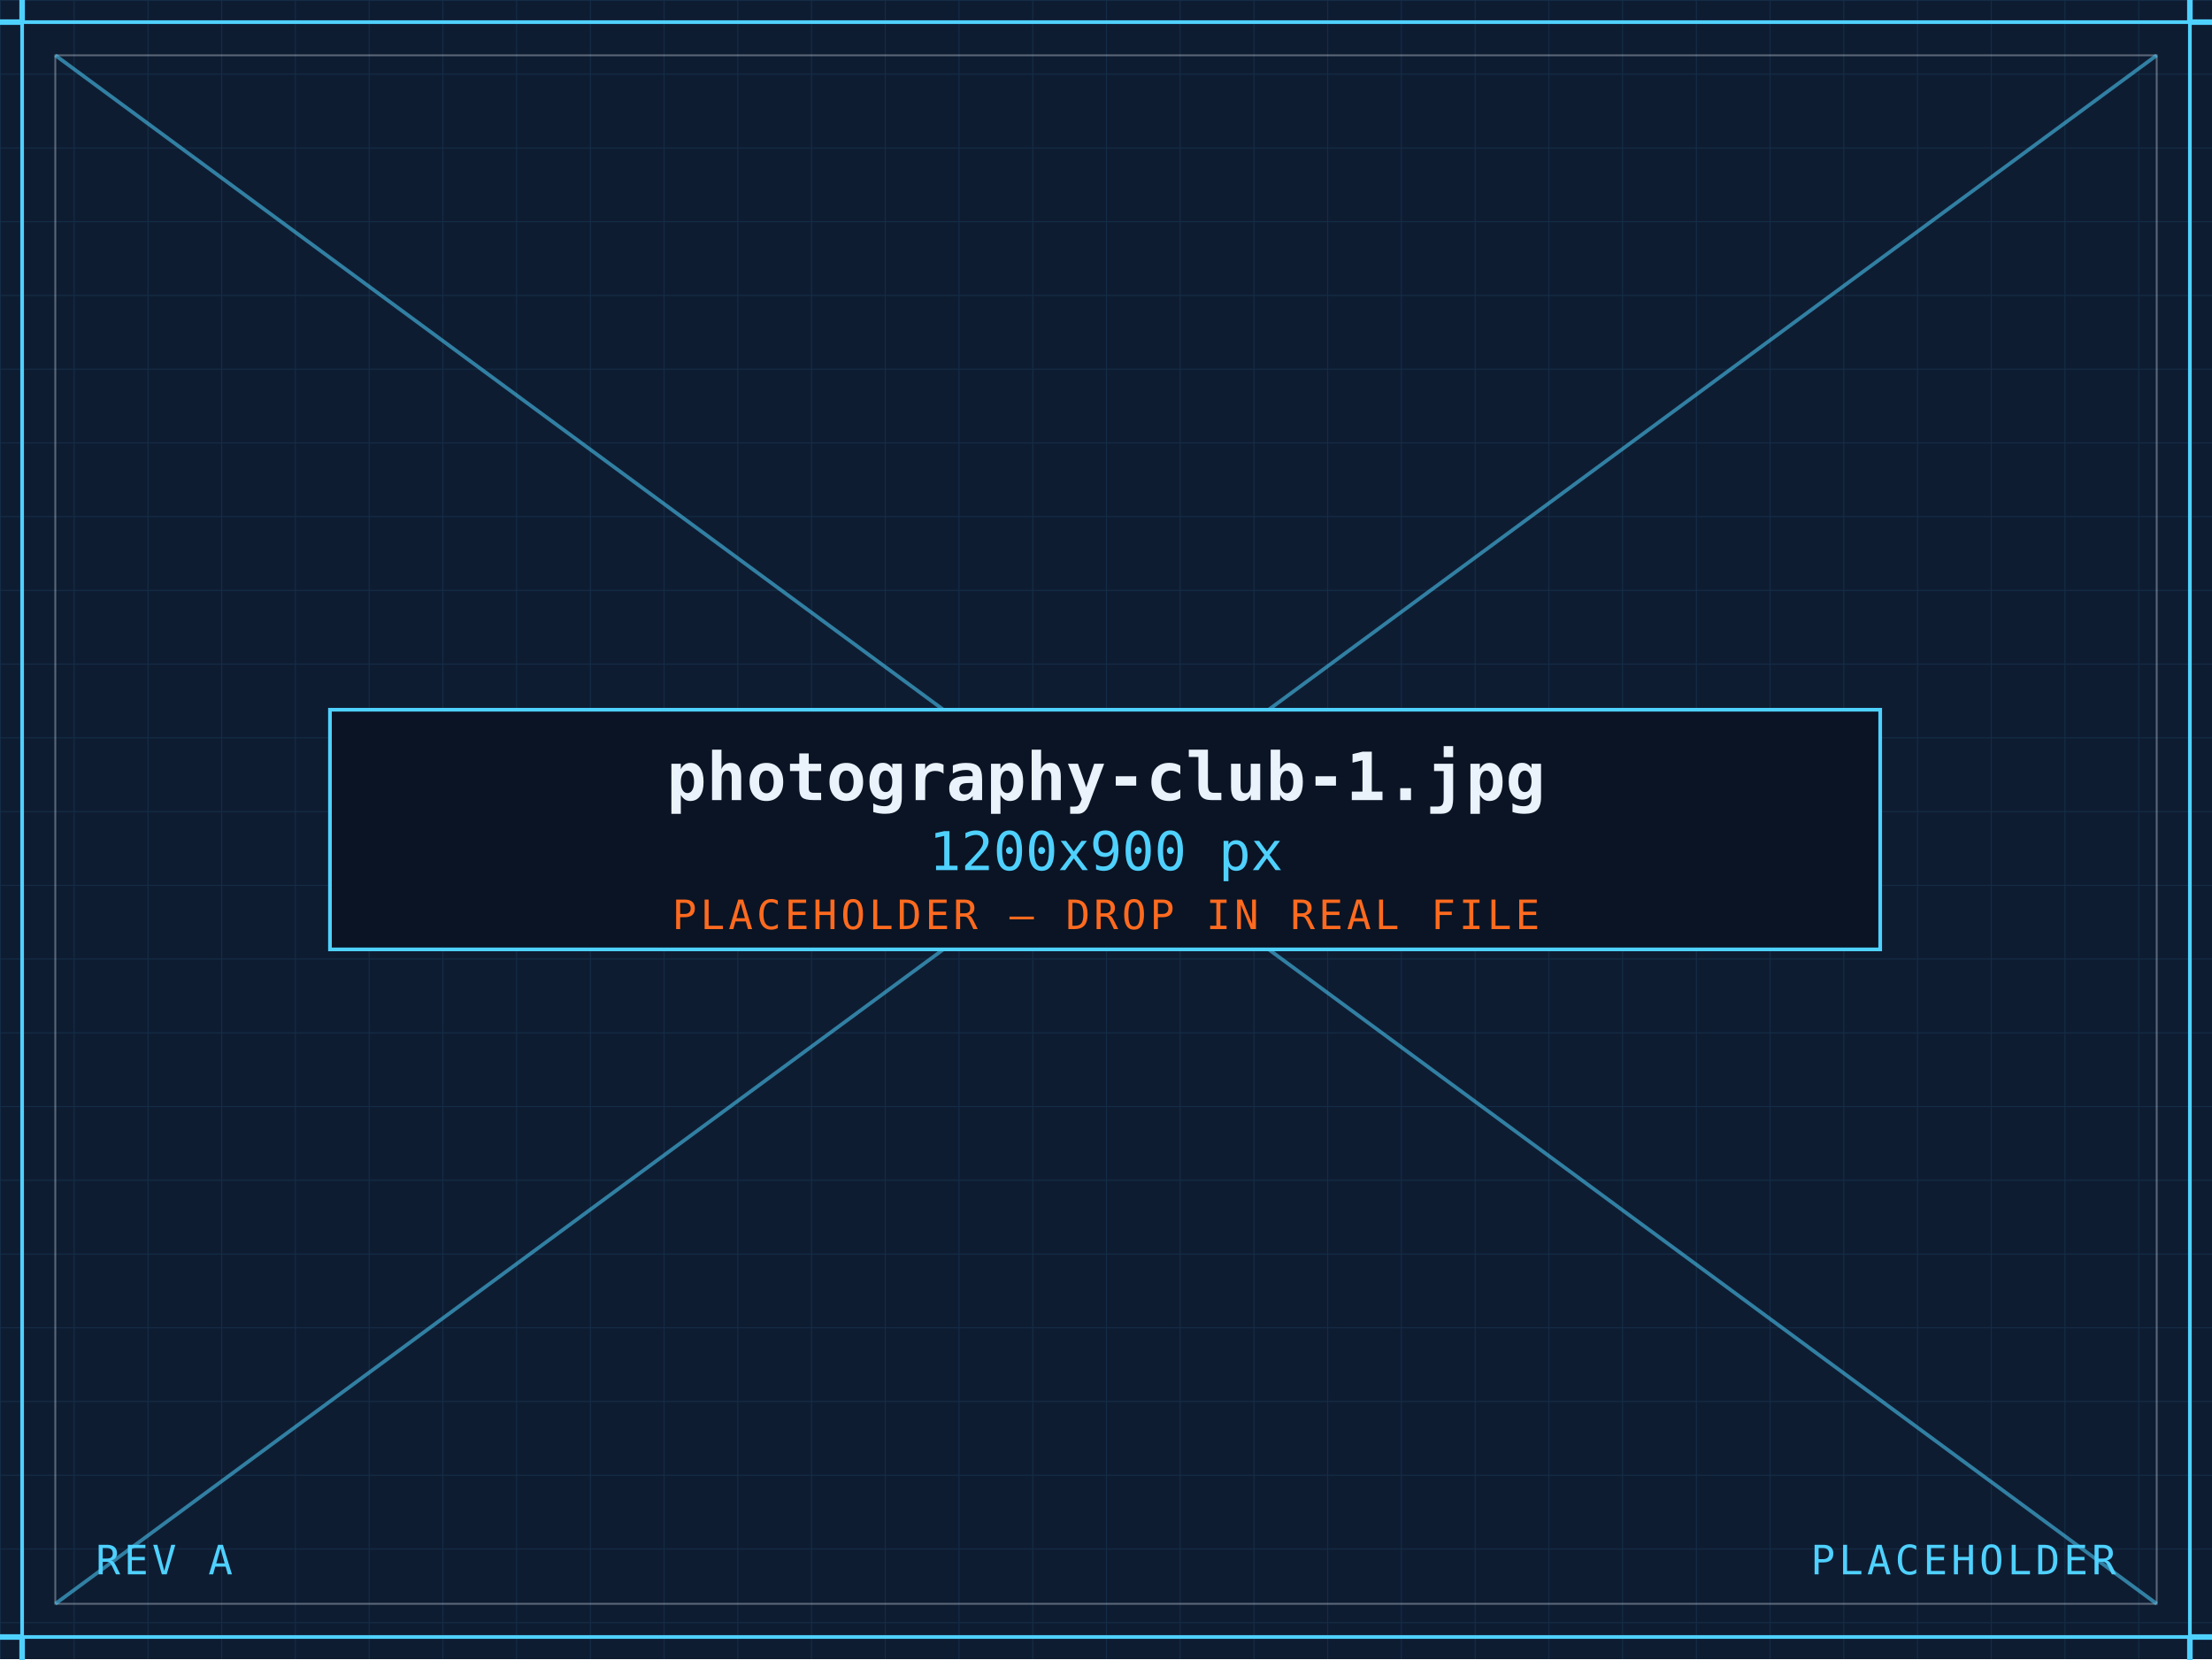
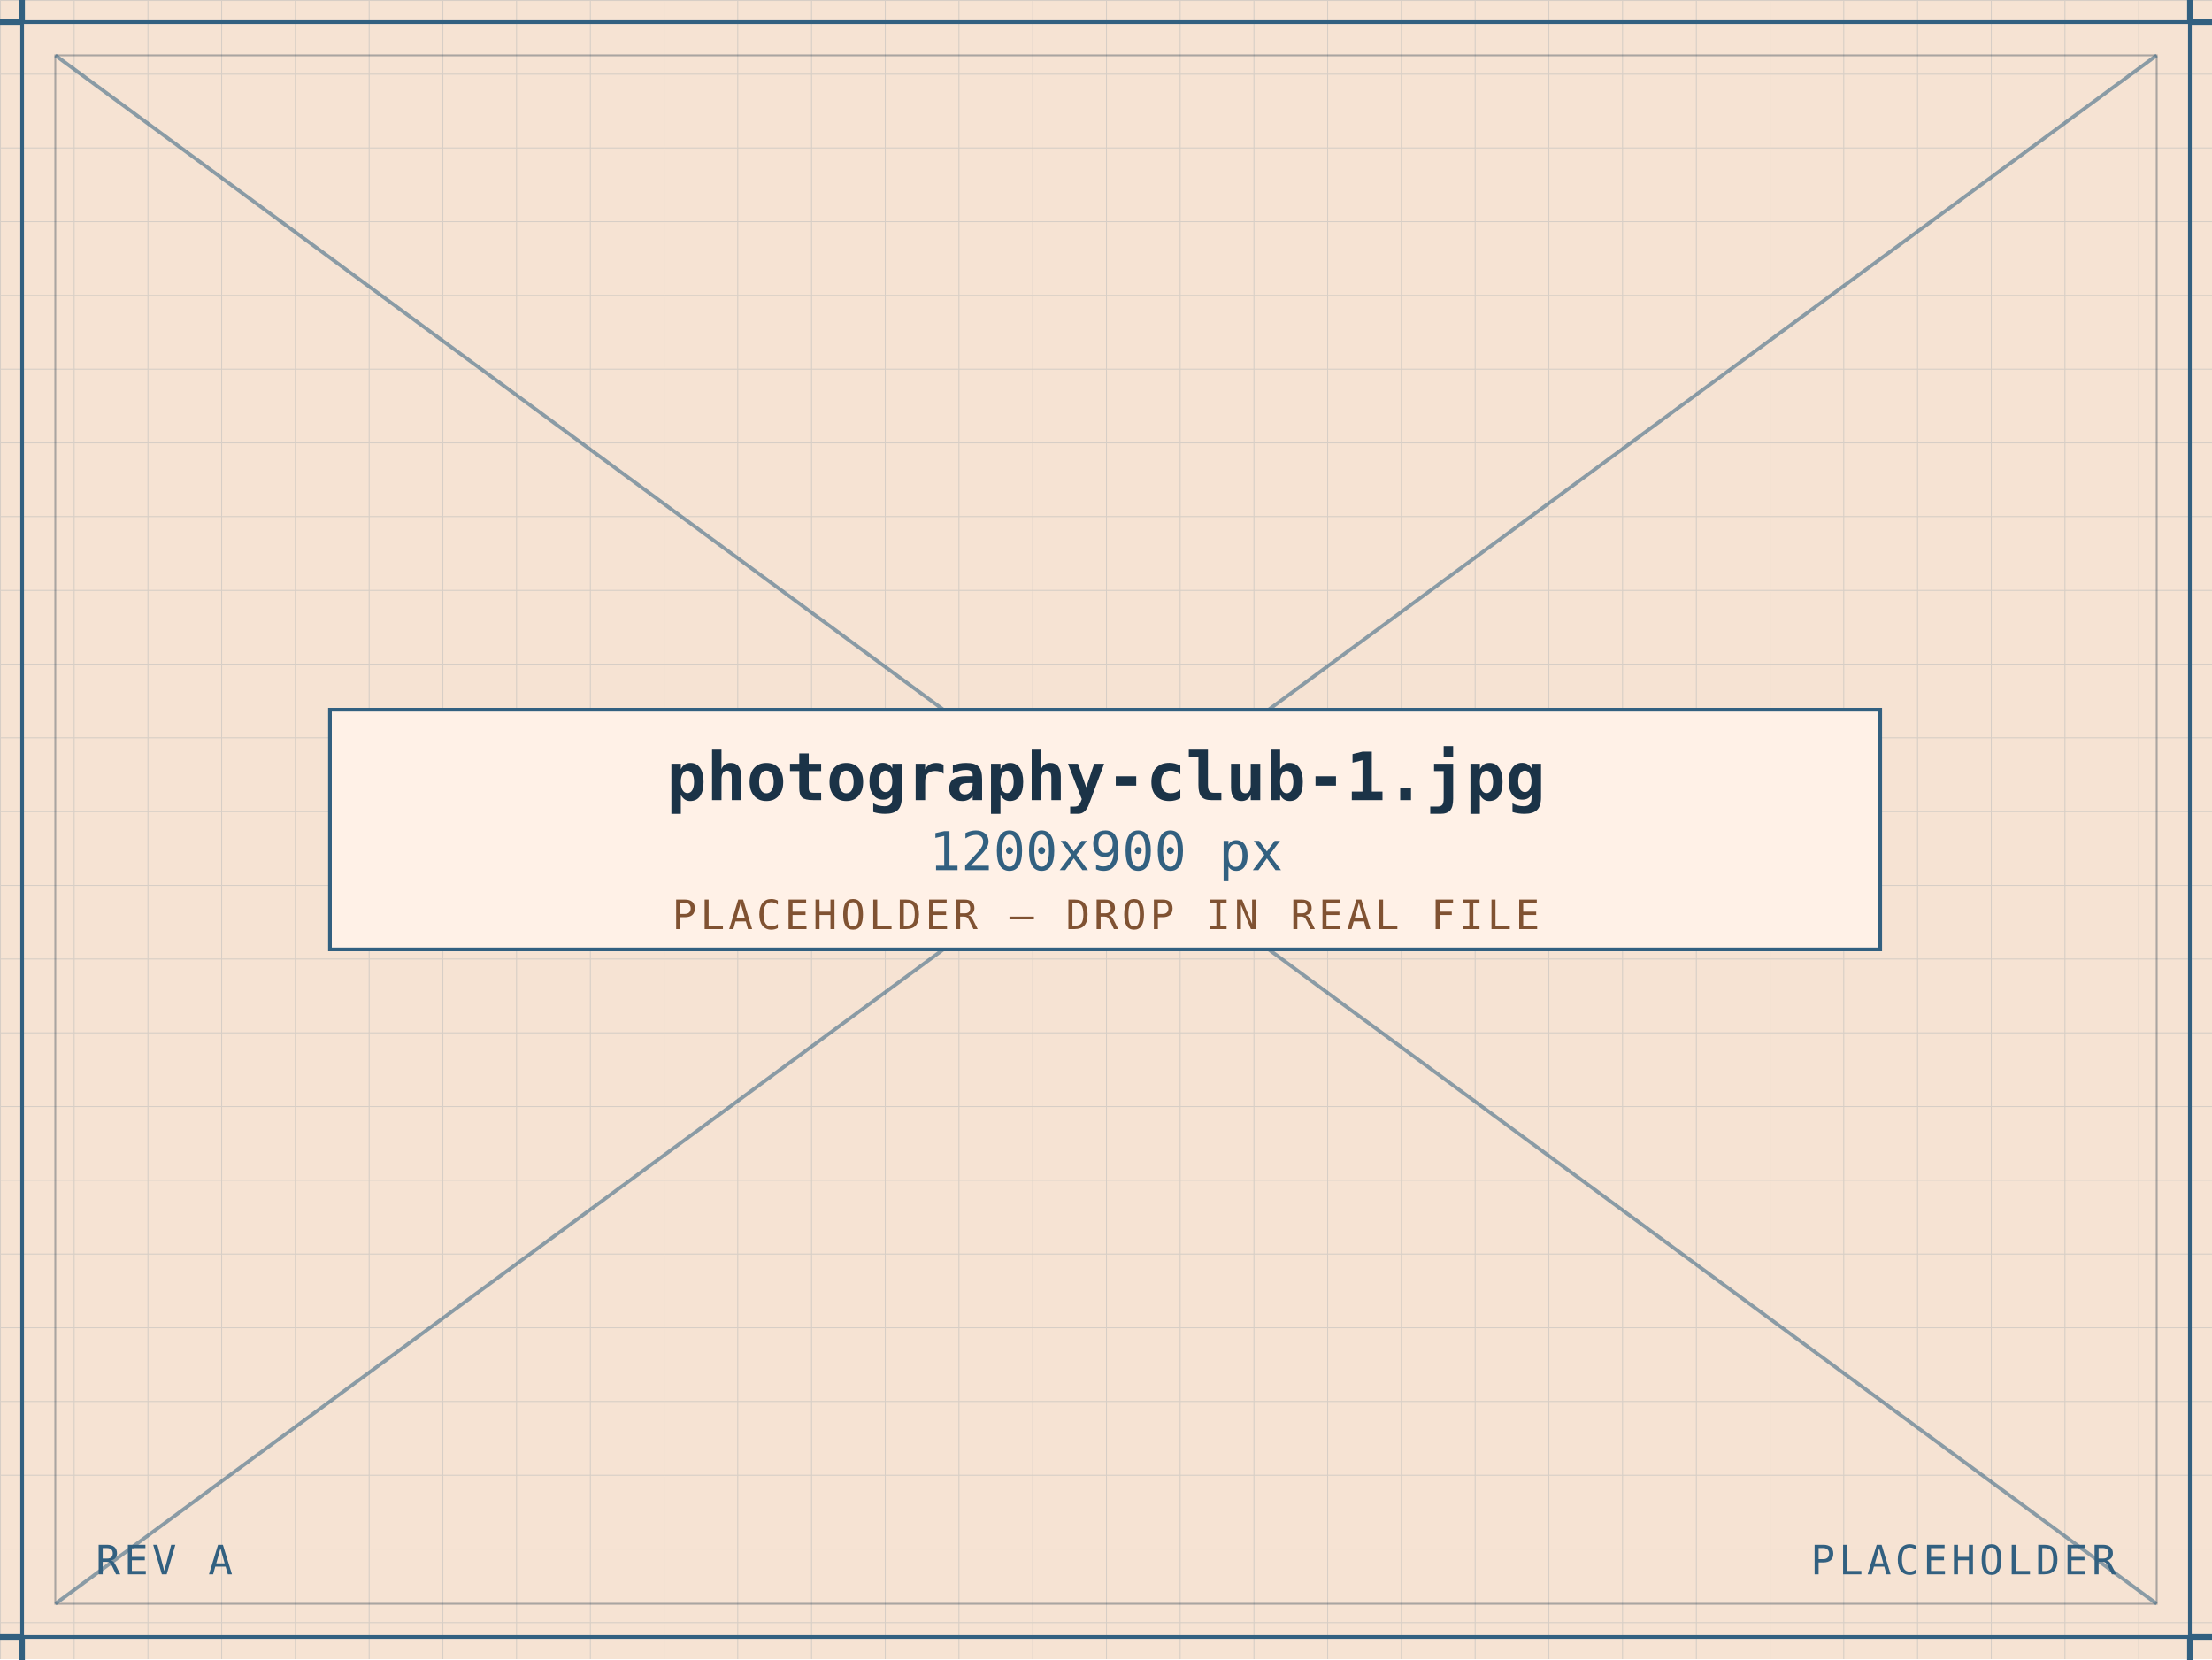
<svg xmlns="http://www.w3.org/2000/svg" viewBox="0 0 1200 900" width="1200" height="900" role="img" aria-label="Placeholder image photography-club-1.jpg, 1200 by 900 pixels">
-   <rect width="1200" height="900" fill="#0e1c32" />
+   <rect width="1200" height="900" fill="#F6E3D3" />
  <defs>
    <pattern id="g" width="40" height="40" patternUnits="userSpaceOnUse">
-       <path d="M40 0H0V40" fill="none" stroke="#4fd1ff" stroke-opacity=".10" />
+       <path d="M40 0H0V40" fill="none" stroke="#326080" stroke-opacity=".16" />
    </pattern>
    <pattern id="m" width="16" height="16" patternUnits="userSpaceOnUse">
-       <path d="M16 0H0V16" fill="none" stroke="#4fd1ff" stroke-opacity=".16" />
+       <path d="M16 0H0V16" fill="none" stroke="#326080" stroke-opacity=".22" />
    </pattern>
  </defs>
  <rect width="1200" height="900" fill="url(#g)" />
-   <rect x="12" y="12" width="1176" height="876" fill="none" stroke="#4fd1ff" stroke-width="2" />
-   <rect x="30" y="30" width="1140" height="840" fill="none" stroke="#eaf2fb" stroke-opacity=".35" />
-   <path d="M-18 12H12M12 -18V12" stroke="#4fd1ff" stroke-width="3" fill="none" />
-   <path d="M-18 888H12M12 918V888" stroke="#4fd1ff" stroke-width="3" fill="none" />
-   <path d="M1218 12H1188M1188 -18V12" stroke="#4fd1ff" stroke-width="3" fill="none" />
-   <path d="M1218 888H1188M1188 918V888" stroke="#4fd1ff" stroke-width="3" fill="none" />
-   <path d="M30 30L1170 870M1170 30L30 870" stroke="#4fd1ff" stroke-opacity=".55" stroke-width="2" fill="none" />
-   <rect x="179" y="385" width="841" height="130" fill="#0a1424" stroke="#4fd1ff" stroke-width="2" />
-   <text x="600" y="434" text-anchor="middle" font-family="ui-monospace,SFMono-Regular,Menlo,Consolas,monospace" font-size="36" font-weight="700" fill="#eaf2fb">photography-club-1.jpg</text>
-   <text x="600" y="472" text-anchor="middle" font-family="ui-monospace,SFMono-Regular,Menlo,Consolas,monospace" font-size="29" fill="#4fd1ff">1200x900 px</text>
-   <text x="600" y="504" text-anchor="middle" font-family="ui-monospace,SFMono-Regular,Menlo,Consolas,monospace" font-size="22" letter-spacing="2" fill="#ff6a1f">PLACEHOLDER — DROP IN REAL FILE</text>
-   <text x="52" y="854" font-family="ui-monospace,SFMono-Regular,Menlo,Consolas,monospace" font-size="22" fill="#4fd1ff" letter-spacing="2">REV A</text>
-   <text x="1148" y="854" text-anchor="end" font-family="ui-monospace,SFMono-Regular,Menlo,Consolas,monospace" font-size="22" fill="#4fd1ff" letter-spacing="2">PLACEHOLDER</text>
+   <rect x="12" y="12" width="1176" height="876" fill="none" stroke="#326080" stroke-width="2" />
+   <rect x="30" y="30" width="1140" height="840" fill="none" stroke="#1B3347" stroke-opacity=".35" />
+   <path d="M-18 12H12M12 -18V12" stroke="#326080" stroke-width="3" fill="none" />
+   <path d="M-18 888H12M12 918V888" stroke="#326080" stroke-width="3" fill="none" />
+   <path d="M1218 12H1188M1188 -18V12" stroke="#326080" stroke-width="3" fill="none" />
+   <path d="M1218 888H1188M1188 918V888" stroke="#326080" stroke-width="3" fill="none" />
+   <path d="M30 30L1170 870M1170 30L30 870" stroke="#326080" stroke-opacity=".55" stroke-width="2" fill="none" />
+   <rect x="179" y="385" width="841" height="130" fill="#FFF1E7" stroke="#326080" stroke-width="2" />
+   <text x="600" y="434" text-anchor="middle" font-family="ui-monospace,SFMono-Regular,Menlo,Consolas,monospace" font-size="36" font-weight="700" fill="#1B3347">photography-club-1.jpg</text>
+   <text x="600" y="472" text-anchor="middle" font-family="ui-monospace,SFMono-Regular,Menlo,Consolas,monospace" font-size="29" fill="#326080">1200x900 px</text>
+   <text x="600" y="504" text-anchor="middle" font-family="ui-monospace,SFMono-Regular,Menlo,Consolas,monospace" font-size="22" letter-spacing="2" fill="#805232">PLACEHOLDER — DROP IN REAL FILE</text>
+   <text x="52" y="854" font-family="ui-monospace,SFMono-Regular,Menlo,Consolas,monospace" font-size="22" fill="#326080" letter-spacing="2">REV A</text>
+   <text x="1148" y="854" text-anchor="end" font-family="ui-monospace,SFMono-Regular,Menlo,Consolas,monospace" font-size="22" fill="#326080" letter-spacing="2">PLACEHOLDER</text>
</svg>
